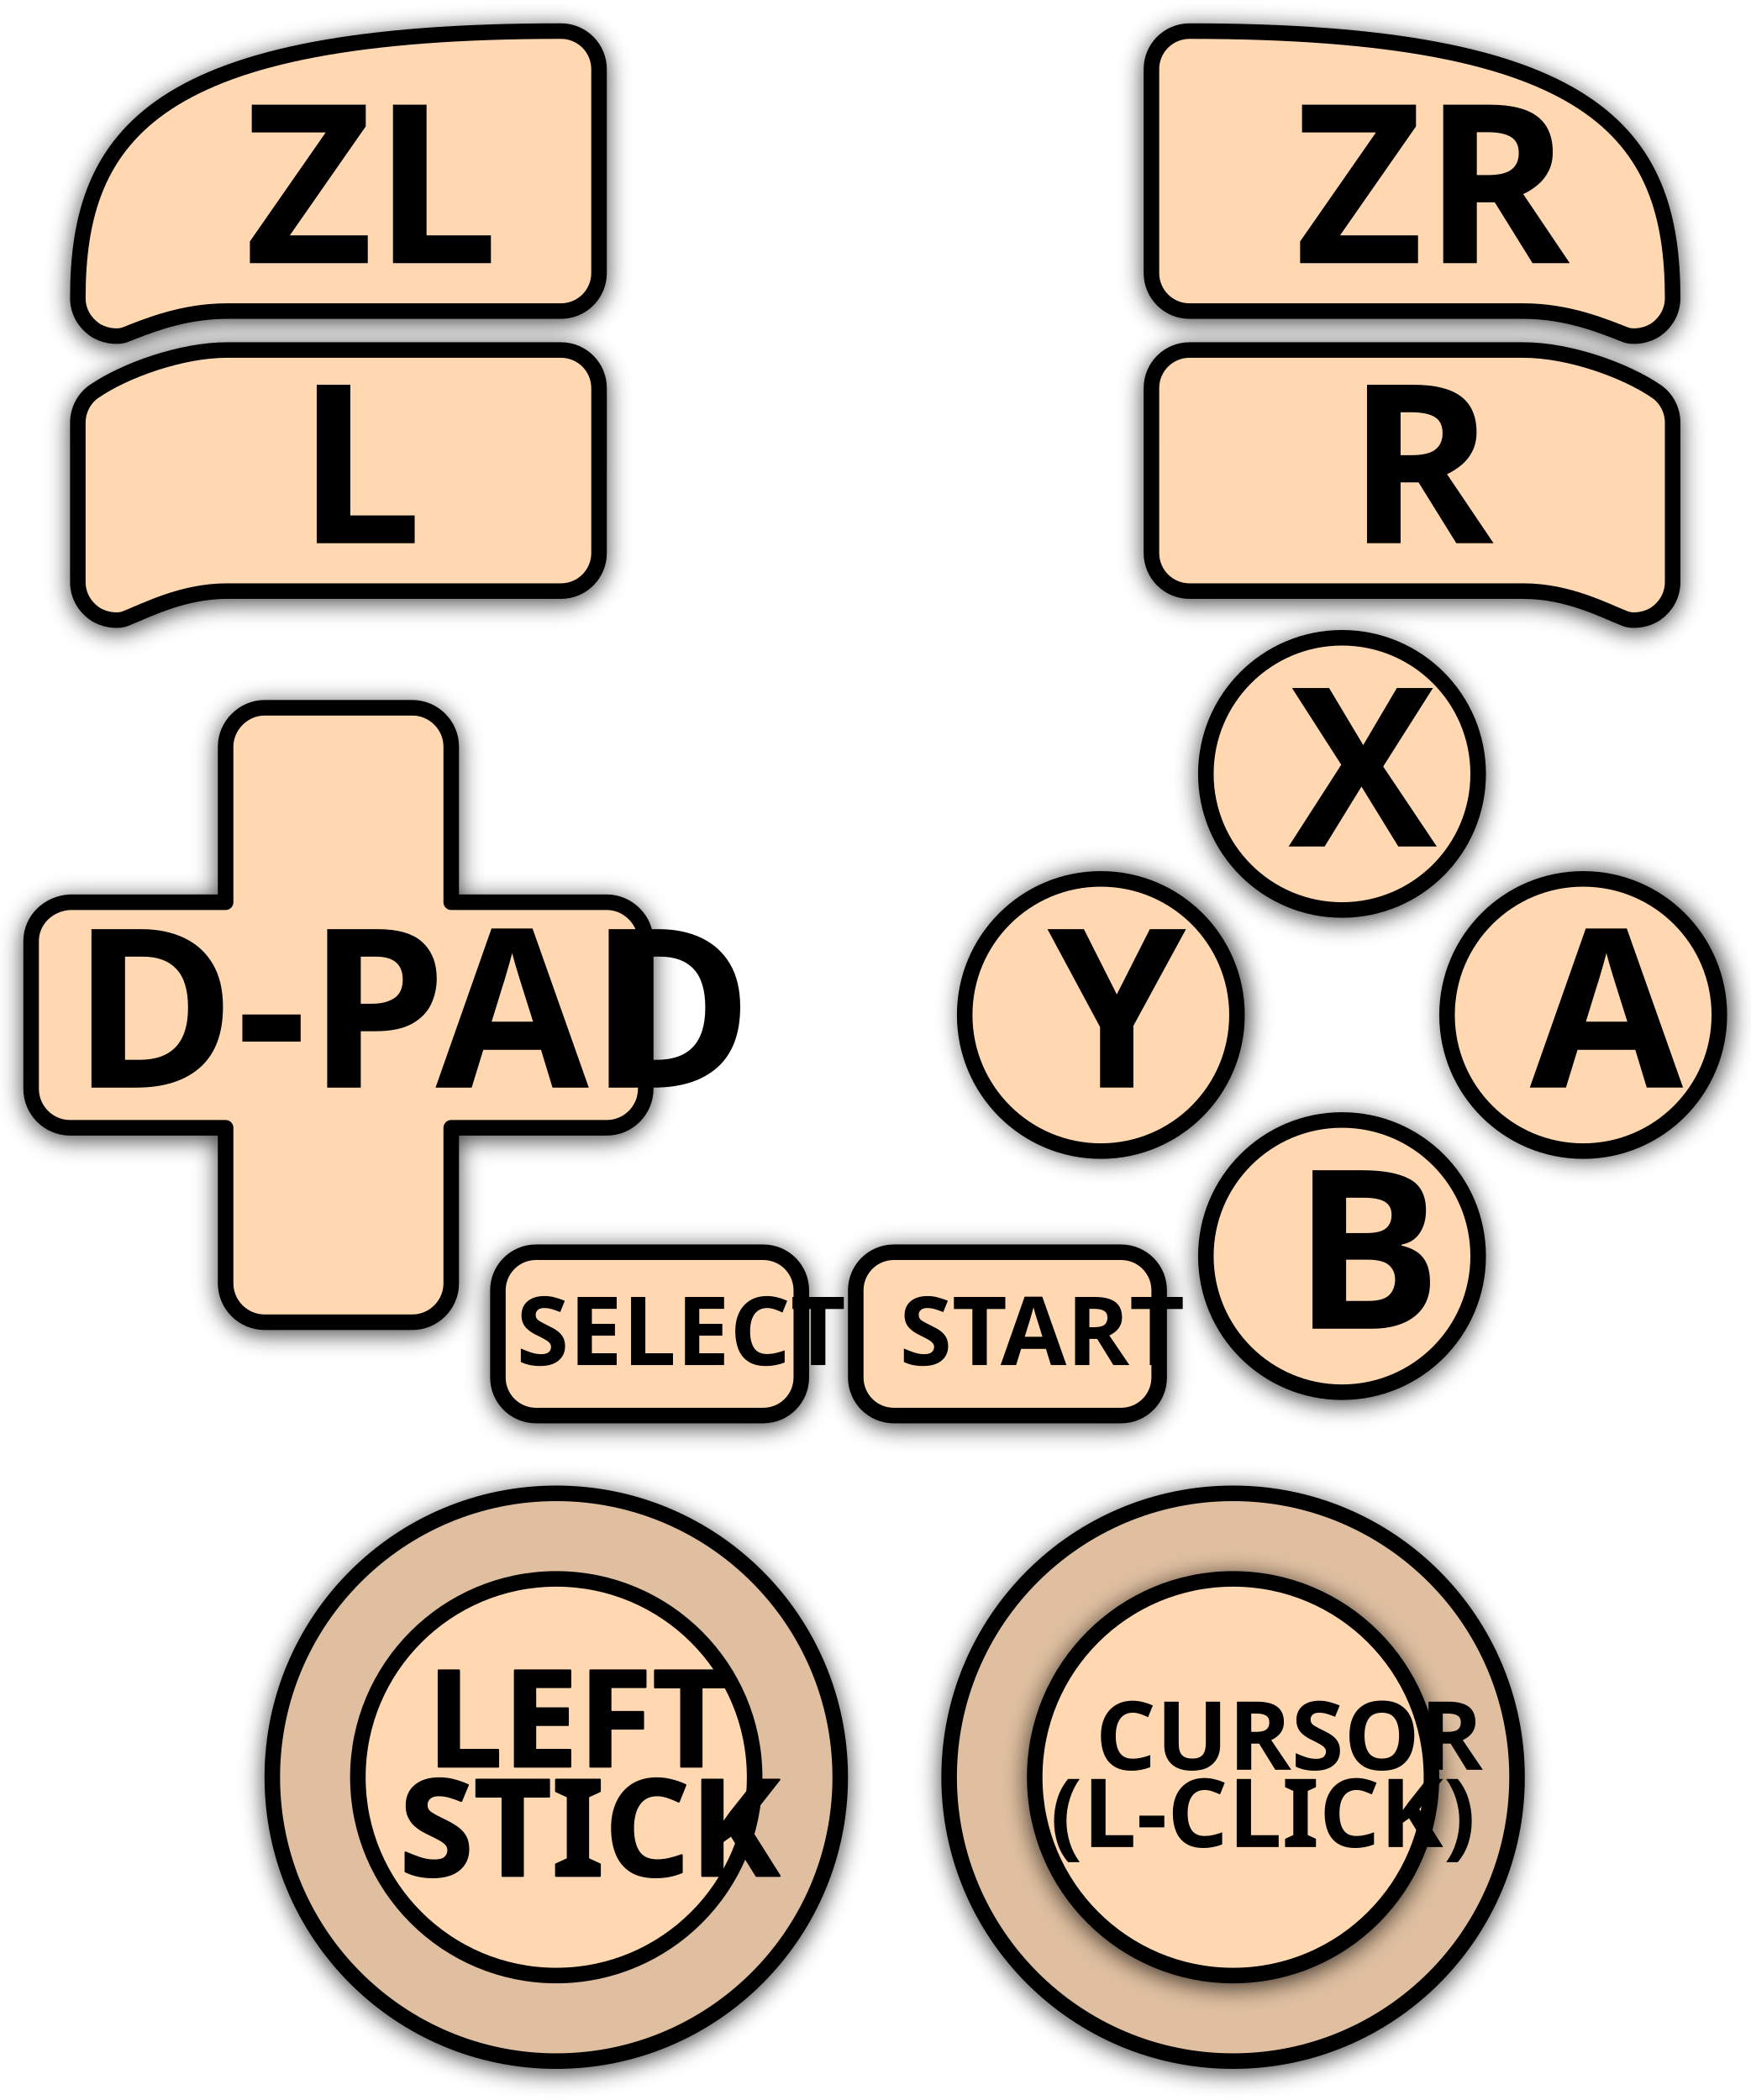
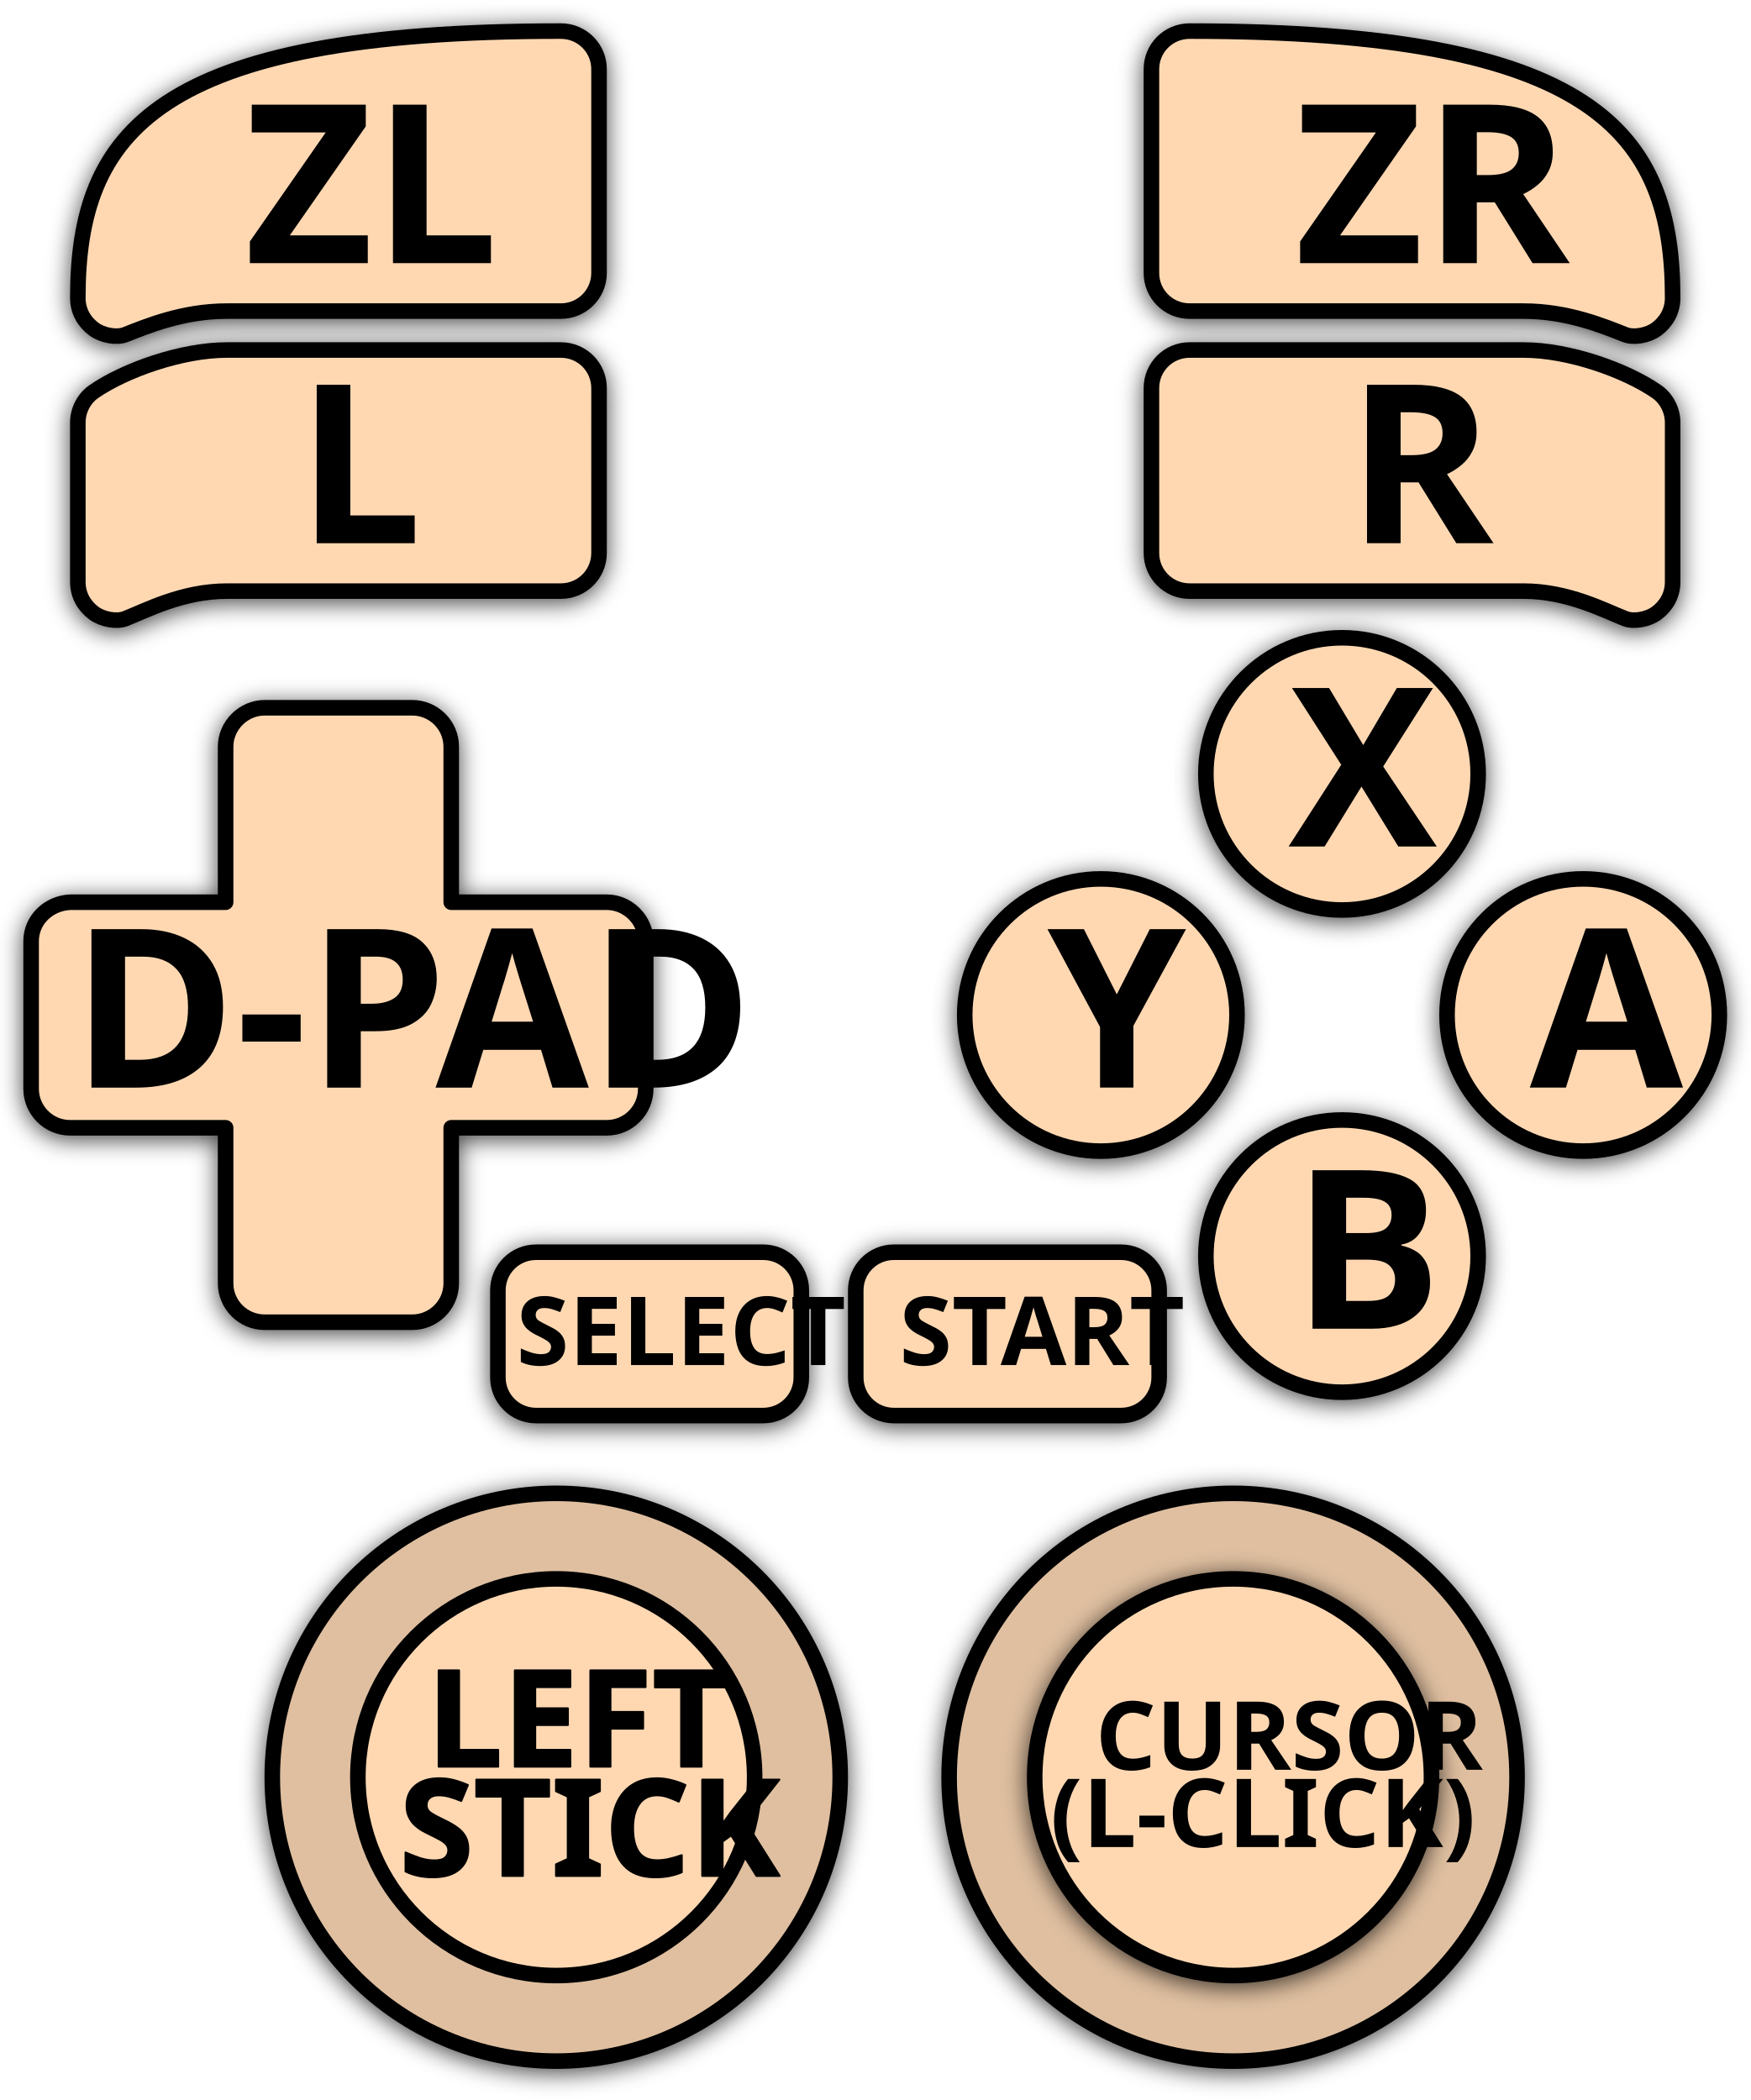
<svg xmlns="http://www.w3.org/2000/svg" version="1.1" id="Layer_3" x="0px" y="0px" viewBox="0 0 225 270" xml:space="preserve" width="225" height="270">
  <defs id="defs75">
    <rect x="41.228" y="199.808" width="55.255" height="51.834" id="rect369361" />
    <rect x="76.739" y="147.344" width="33.368" height="20.844" id="rect127464" />
    <rect x="128.25" y="105.787" width="33.96" height="33.738" id="rect83351" />
    <rect x="127.677" y="105.526" width="34.595" height="33.973" id="rect34999" />
    <rect x="161.554" y="139.782" width="33.152" height="33.894" id="rect24475" />
    <rect x="128.25" y="105.787" width="33.96" height="33.738" id="rect83351-3" />
    <rect x="128.25" y="105.787" width="33.96" height="33.738" id="rect83351-9" />
    <rect x="128.25" y="105.787" width="33.96" height="33.738" id="rect83351-5" />
    <rect x="76.739" y="147.344" width="32.548" height="20.781" id="rect127464-0" />
    <rect x="128.25" y="105.787" width="69.439" height="31.708" id="rect83351-4" />
    <rect x="128.25" y="105.787" width="33.96" height="33.738" id="rect83351-52" />
    <rect x="128.25" y="105.787" width="33.96" height="33.738" id="rect83351-52-6" />
    <rect x="128.25" y="105.787" width="33.96" height="33.738" id="rect83351-37" />
    <rect x="128.25" y="105.787" width="33.96" height="33.738" id="rect83351-3-9" />
    <rect x="128.25" y="105.787" width="33.96" height="33.738" id="rect83351-9-2" />
    <rect x="128.25" y="105.787" width="33.96" height="33.738" id="rect83351-5-7" />
    <rect x="76.739" y="147.344" width="33.368" height="20.844" id="rect127464-7" />
    <rect x="76.739" y="147.344" width="32.548" height="20.781" id="rect127464-0-5" />
    <rect x="128.25" y="105.787" width="69.439" height="31.708" id="rect83351-4-1" />
    <rect x="128.25" y="105.787" width="33.96" height="33.738" id="rect83351-52-67" />
    <rect x="128.25" y="105.787" width="33.96" height="33.738" id="rect83351-52-6-8" />
    <rect x="128.25" y="105.787" width="69.439" height="31.708" id="rect83351-4-1-4" />
    <rect x="128.25" y="105.787" width="69.439" height="31.708" id="rect83351-4-1-4-4" />
    <rect x="128.25" y="105.787" width="69.439" height="31.708" id="rect83351-4-1-4-9" />
    <rect x="128.25" y="105.787" width="69.439" height="31.708" id="rect83351-4-1-4-4-4" />
    <rect x="76.739" y="147.344" width="65.207" height="14.331" id="rect127464-7-2" />
    <rect x="76.739" y="147.344" width="65.207" height="14.331" id="rect127464-7-2-8" />
    <rect x="76.739" y="147.344" width="33.368" height="20.844" id="rect127464-7-5" />
    <rect x="76.739" y="147.344" width="65.207" height="14.331" id="rect127464-7-2-2" />
    <rect x="76.739" y="147.344" width="65.207" height="14.331" id="rect127464-7-2-8-1" />
    <rect x="76.739" y="147.344" width="32.548" height="20.781" id="rect127464-0-5-4" />
    <rect x="128.25" y="105.787" width="33.96" height="33.738" id="rect83351-37-3" />
    <rect x="128.25" y="105.787" width="33.96" height="33.738" id="rect83351-3-9-2" />
    <rect x="128.25" y="105.787" width="33.96" height="33.738" id="rect83351-9-2-3" />
    <rect x="128.25" y="105.787" width="33.96" height="33.738" id="rect83351-5-7-8" />
    <rect x="128.25" y="105.787" width="69.439" height="31.708" id="rect83351-4-1-1" />
    <rect x="128.25" y="105.787" width="69.439" height="31.708" id="rect83351-4-1-4-8" />
    <rect x="128.25" y="105.787" width="69.439" height="31.708" id="rect83351-4-1-4-9-1" />
    <rect x="128.25" y="105.787" width="33.96" height="33.738" id="rect83351-52-67-5" />
    <rect x="128.25" y="105.787" width="33.96" height="33.738" id="rect83351-52-6-8-9" />
    <rect x="128.25" y="105.787" width="69.439" height="31.708" id="rect83351-4-1-4-4-2" />
    <rect x="128.25" y="105.787" width="69.439" height="31.708" id="rect83351-4-1-4-4-4-7" />
    <rect x="128.25" y="105.787" width="69.439" height="31.708" id="rect83351-4-1-4-9-2" />
    <rect x="128.25" y="105.787" width="54.922" height="28.684" id="rect83351-4-1-4-6" />
    <rect x="128.25" y="105.787" width="54.922" height="28.684" id="rect83351-4-1-4-6-6" />
    <rect x="128.25" y="105.787" width="54.922" height="28.684" id="rect83351-4-1-4-6-6-5" />
    <rect x="128.25" y="105.787" width="54.922" height="28.684" id="rect83351-4-1-4-6-5" />
    <rect x="128.25" y="105.787" width="28.869" height="28.839" id="rect83351-4-1-4-6-9" />
    <rect x="128.25" y="105.787" width="28.869" height="28.839" id="rect83351-4-1-4-6-9-7" />
    <rect x="128.25" y="105.787" width="28.869" height="28.839" id="rect83351-4-1-4-6-9-0" />
    <rect x="128.25" y="105.787" width="28.869" height="28.839" id="rect83351-4-1-4-6-9-0-2" />
    <rect x="128.25" y="105.787" width="54.922" height="28.684" id="rect83351-4-1-4-6-5-7" />
    <rect x="128.25" y="105.787" width="54.922" height="28.684" id="rect83351-4-1-4-6-5-72" />
    <rect x="128.25" y="105.787" width="54.922" height="28.684" id="rect83351-4-1-4-6-5-72-2" />
    <rect x="128.25" y="105.787" width="30.806" height="28.718" id="rect83351-4-1-4-6-5-7-5" />
    <rect x="128.25" y="105.787" width="30.806" height="28.718" id="rect83351-4-1-4-6-5-7-5-2" />
    <rect x="128.25" y="105.787" width="30.806" height="28.718" id="rect83351-4-1-4-6-5-7-5-26" />
    <rect x="128.25" y="105.787" width="30.806" height="28.718" id="rect83351-4-1-4-6-5-7-5-4" />
    <rect x="76.739" y="147.344" width="33.368" height="20.844" id="rect127464-7-4" />
    <rect x="76.739" y="147.344" width="33.368" height="19.215" id="rect127464-7-4-8" />
    <rect x="76.739" y="147.344" width="44.004" height="35.334" id="rect127464-7-4-8-8" />
    <rect x="76.739" y="147.344" width="44.004" height="35.334" id="rect127464-7-4-8-8-8" />
    <rect x="41.228" y="199.808" width="55.255" height="51.834" id="rect369361-1" />
    <rect x="41.228" y="199.808" width="86.232" height="35.141" id="rect369361-0" />
    <rect x="128.25" y="105.787" width="81.862" height="29.811" id="rect83351-4-1-4-6-5-7-5-2-1" />
    <rect x="128.25" y="105.787" width="54.922" height="28.684" id="rect83351-4-1-4-6-5-72-2-6" />
    <rect x="128.25" y="105.787" width="54.922" height="28.684" id="rect83351-4-1-4-6-5-72-2-6-6" />
    <rect x="128.25" y="105.787" width="54.922" height="28.684" id="rect83351-4-1-4-6-5-72-2-6-6-8" />
    <rect x="128.25" y="105.787" width="77.274" height="28.684" id="rect83351-4-1-4-6-5-72-2-6-6-0" />
    <rect x="128.25" y="105.787" width="33.275" height="27.809" id="rect83351-4-1-4-6-5-72-2-6-6-5" />
    <rect x="128.25" y="105.787" width="33.275" height="27.809" id="rect83351-4-1-4-6-5-72-2-6-6-5-7" />
    <rect x="128.25" y="105.787" width="33.275" height="27.809" id="rect83351-4-1-4-6-5-72-2-6-6-5-7-2" />
    <rect x="128.25" y="105.787" width="33.275" height="27.809" id="rect83351-4-1-4-6-5-72-2-6-6-5-7-5" />
    <rect x="128.25" y="105.787" width="43.668" height="19.897" id="rect83351-4-1-4-6-5-72-2-6-6-0-4" />
    <rect x="128.25" y="105.787" width="77.274" height="28.684" id="rect83351-4-1-4-6-5-72-2-6-6-0-4-6" />
    <rect x="128.25" y="105.787" width="77.274" height="28.684" id="rect83351-4-1-4-6-5-72-2-6-6-0-4-0" />
    <rect x="128.25" y="105.787" width="61.396" height="39.166" id="rect83351-4-1-4-6-5-72-2-6-6-0-4-67" />
    <rect x="128.25" y="105.787" width="43.668" height="19.897" id="rect83351-4-1-4-6-5-72-2-6-6-0-4-3" />
    <rect x="128.25" y="105.787" width="61.396" height="39.166" id="rect83351-4-1-4-6-5-72-2-6-6-0-4-67-2" />
    <filter style="color-interpolation-filters:sRGB;" id="filter108623" x="-0.118" y="-0.219" width="1.236" height="1.462">
      <feFlood flood-opacity="0.75" flood-color="rgb(0,0,0)" result="flood" id="feFlood108613" />
      <feComposite in="flood" in2="SourceGraphic" operator="in" result="composite1" id="feComposite108615" />
      <feGaussianBlur in="composite1" stdDeviation="1.5" result="blur" id="feGaussianBlur108617" />
      <feOffset dx="0" dy="0.5" result="offset" id="feOffset108619" />
      <feComposite in="SourceGraphic" in2="offset" operator="over" result="composite2" id="feComposite108621" />
    </filter>
    <filter style="color-interpolation-filters:sRGB;" id="filter108915" x="-0.055" y="-0.055" width="1.11" height="1.12">
      <feFlood flood-opacity="1" flood-color="rgb(0,0,0)" result="flood" id="feFlood108905" />
      <feComposite in="flood" in2="SourceGraphic" operator="in" result="composite1" id="feComposite108907" />
      <feGaussianBlur in="composite1" stdDeviation="0.75" result="blur" id="feGaussianBlur108909" />
      <feOffset dx="0" dy="0.5" result="offset" id="feOffset108911" />
      <feComposite in="SourceGraphic" in2="offset" operator="over" result="composite2" id="feComposite108913" />
    </filter>
    <rect x="128.25" y="105.787" width="43.668" height="19.897" id="rect83351-4-1-4-6-5-72-2-6-6-0-4-3-4" />
    <rect x="128.25" y="105.787" width="43.668" height="19.897" id="rect83351-4-1-4-6-5-72-2-6-6-0-4-3-47" />
    <rect x="128.25" y="105.787" width="43.668" height="19.897" id="rect83351-4-1-4-6-5-72-2-6-6-0-4-3-8" />
  </defs>
  <g id="layer2" style="display:none">
    <rect style="display:inline;fill:#000000;fill-opacity:0.25;stroke-width:10.783;stroke-linecap:round;stroke-linejoin:round" id="rect937" width="223" height="278" x="1" y="1" rx="6.977" ry="6.969" />
  </g>
  <g id="layer1">
    <g id="layer8" style="display:inline">
      <path style="display:inline;fill:#ffd8b2;fill-opacity:1;stroke:#000000;stroke-width:2;stroke-linecap:round;stroke-linejoin:round;stroke-miterlimit:4;stroke-dasharray:none;stroke-opacity:1;paint-order:normal;filter:url(#filter108623)" d="M 103,177.112 C 103,179.778 100.843,182 98.091,182 H 68.909 C 66.157,182 64,179.778 64,177.112 v -11.223 c 0,-2.666 2.157,-4.888 4.909,-4.888 H 98.091 c 2.752,0 4.909,2.222 4.909,4.888 z" id="path23-1-9" />
      <path style="display:inline;fill:#ffd8b2;fill-opacity:1;stroke:#000000;stroke-width:2;stroke-linecap:round;stroke-linejoin:round;stroke-miterlimit:4;stroke-dasharray:none;stroke-opacity:1;paint-order:normal;filter:url(#filter108623)" d="m 148.998,177.112 c 0,2.666 -2.157,4.888 -4.909,4.888 h -29.182 c -2.752,0 -4.909,-2.222 -4.909,-4.888 v -11.223 c 0,-2.666 2.157,-4.888 4.909,-4.888 h 29.182 c 2.752,0 4.909,2.222 4.909,4.888 z" id="path23-1-9-2" />
      <text xml:space="preserve" id="text83349-9-6-1-07-17-3-8-9-5-9" style="font-style:normal;font-variant:normal;font-weight:bold;font-stretch:normal;font-size:11.054px;line-height:1;font-family:'Entangled Plain BRK';-inkscape-font-specification:'Entangled Plain BRK Bold';font-variant-ligatures:normal;font-variant-position:normal;font-variant-caps:normal;font-variant-numeric:normal;font-variant-alternates:normal;font-variant-east-asian:normal;text-indent:0;text-align:center;text-decoration-line:none;text-decoration-style:solid;text-decoration-color:#000000;letter-spacing:0px;word-spacing:0px;text-transform:none;writing-mode:lr-tb;direction:ltr;text-orientation:mixed;dominant-baseline:auto;baseline-shift:baseline;white-space:pre;shape-inside:url(#rect83351-4-1-4-6-5-72-2-6-6-0-4);shape-padding:0;shape-margin:0;inline-size:0;display:inline;fill:#000000;fill-opacity:1;stroke:none;stroke-width:0.225;stroke-linecap:round;stroke-linejoin:round;stroke-miterlimit:4;stroke-dasharray:none;stroke-dashoffset:0;stroke-opacity:1;paint-order:stroke fill markers;stop-color:#000000" x="7.898" y="0" transform="matrix(1.109734,0,0,1.109734,-83.05325,48.303)">
-         <tspan x="134.653" y="114.63" id="tspan16534">SELECT</tspan>
+         <tspan x="134.653" y="114.63" id="tspan2040">SELECT</tspan>
      </text>
      <text xml:space="preserve" id="text83349-9-6-1-07-17-3-8-9-5-9-4" style="font-style:normal;font-variant:normal;font-weight:bold;font-stretch:normal;font-size:11.054px;line-height:1;font-family:'Entangled Plain BRK';-inkscape-font-specification:'Entangled Plain BRK Bold';font-variant-ligatures:normal;font-variant-position:normal;font-variant-caps:normal;font-variant-numeric:normal;font-variant-alternates:normal;font-variant-east-asian:normal;text-indent:0;text-align:center;text-decoration-line:none;text-decoration-style:solid;text-decoration-color:#000000;letter-spacing:0px;word-spacing:0px;text-transform:none;writing-mode:lr-tb;direction:ltr;text-orientation:mixed;dominant-baseline:auto;baseline-shift:baseline;white-space:pre;shape-inside:url(#rect83351-4-1-4-6-5-72-2-6-6-0-4-3);shape-padding:0;shape-margin:0;inline-size:0;display:inline;fill:#000000;fill-opacity:1;stroke:none;stroke-width:0.225;stroke-linecap:round;stroke-linejoin:round;stroke-miterlimit:4;stroke-dasharray:none;stroke-dashoffset:0;stroke-opacity:1;paint-order:stroke fill markers;stop-color:#000000" x="7.898" y="0" transform="matrix(1.109734,0,0,1.109734,-37.05476,48.303)">
-         <tspan x="137.571" y="114.63" id="tspan16536">START</tspan>
+         <tspan x="137.571" y="114.63" id="tspan2042">START</tspan>
      </text>
    </g>
    <g id="layer7" style="display:inline">
      <circle style="fill:#ffd8b2;fill-opacity:1;stroke:#000000;stroke-width:2;stroke-linecap:round;stroke-linejoin:round;stroke-miterlimit:4;stroke-dasharray:none;stroke-opacity:1;paint-order:normal;filter:url(#filter108623)" id="path218689" cx="172.501" cy="99.5" r="17.5" />
      <circle style="display:inline;fill:#ffd8b2;fill-opacity:1;stroke:#000000;stroke-width:2;stroke-linecap:round;stroke-linejoin:round;stroke-miterlimit:4;stroke-dasharray:none;stroke-opacity:1;paint-order:normal;filter:url(#filter108623)" id="path218689-0" cx="172.501" cy="161.5" r="17.5" />
-       <circle style="display:inline;fill:#ffd8b2;fill-opacity:1;stroke:#000000;stroke-width:2;stroke-linecap:round;stroke-linejoin:round;stroke-miterlimit:4;stroke-dasharray:none;stroke-opacity:1;paint-order:normal;filter:url(#filter108623)" id="path218689-9" cx="-130.5" cy="141.501" transform="rotate(-90)" r="17.5" />
-       <circle style="display:inline;fill:#ffd8b2;fill-opacity:1;stroke:#000000;stroke-width:2;stroke-linecap:round;stroke-linejoin:round;stroke-miterlimit:4;stroke-dasharray:none;stroke-opacity:1;paint-order:normal;filter:url(#filter108623)" id="path218689-0-6" cx="-130.5" cy="203.501" r="17.5" transform="rotate(-90)" />
+       <circle style="display:inline;fill:#ffd8b2;fill-opacity:1;stroke:#000000;stroke-width:2;stroke-linecap:round;stroke-linejoin:round;stroke-miterlimit:4;stroke-dasharray:none;stroke-opacity:1;paint-order:normal;filter:url(#filter108623)" id="path218689-9" cx="141.504" cy="130.502" r="17.5" />
+       <circle style="display:inline;fill:#ffd8b2;fill-opacity:1;stroke:#000000;stroke-width:2;stroke-linecap:round;stroke-linejoin:round;stroke-miterlimit:4;stroke-dasharray:none;stroke-opacity:1;paint-order:normal;filter:url(#filter108623)" id="path218689-9-6" cx="203.501" cy="130.5" r="17.5" />
      <text xml:space="preserve" id="text83349-9-6-1-07-17-3-8-9-8" style="font-style:normal;font-variant:normal;font-weight:bold;font-stretch:normal;font-size:25.712px;line-height:1;font-family:'Entangled Plain BRK';-inkscape-font-specification:'Entangled Plain BRK Bold';font-variant-ligatures:normal;font-variant-position:normal;font-variant-caps:normal;font-variant-numeric:normal;font-variant-alternates:normal;font-variant-east-asian:normal;text-indent:0;text-align:center;text-decoration-line:none;text-decoration-style:solid;text-decoration-color:#000000;letter-spacing:0px;word-spacing:0px;text-transform:none;writing-mode:lr-tb;direction:ltr;text-orientation:mixed;dominant-baseline:auto;baseline-shift:baseline;white-space:pre;shape-inside:url(#rect83351-4-1-4-6-5-72-2-6-6-5);shape-padding:0;shape-margin:0;inline-size:0;display:inline;fill:#000000;fill-opacity:1;stroke:none;stroke-width:0.225;stroke-linecap:round;stroke-linejoin:round;stroke-miterlimit:4;stroke-dasharray:none;stroke-dashoffset:0;stroke-opacity:1;paint-order:stroke fill markers;stop-color:#000000" x="7.898" y="0" transform="matrix(1.109734,0,0,1.109734,11.71513,-31.39179)">
-         <tspan x="138.703" y="126.357" id="tspan16538">X</tspan>
+         <tspan x="138.703" y="126.357" id="tspan2044">X</tspan>
      </text>
      <text xml:space="preserve" id="text83349-9-6-1-07-17-3-8-9-8-0" style="font-style:normal;font-variant:normal;font-weight:bold;font-stretch:normal;font-size:25.712px;line-height:1;font-family:'Entangled Plain BRK';-inkscape-font-specification:'Entangled Plain BRK Bold';font-variant-ligatures:normal;font-variant-position:normal;font-variant-caps:normal;font-variant-numeric:normal;font-variant-alternates:normal;font-variant-east-asian:normal;text-indent:0;text-align:center;text-decoration-line:none;text-decoration-style:solid;text-decoration-color:#000000;letter-spacing:0px;word-spacing:0px;text-transform:none;writing-mode:lr-tb;direction:ltr;text-orientation:mixed;dominant-baseline:auto;baseline-shift:baseline;white-space:pre;shape-inside:url(#rect83351-4-1-4-6-5-72-2-6-6-5-7);shape-padding:0;shape-margin:0;inline-size:0;display:inline;fill:#000000;fill-opacity:1;stroke:none;stroke-width:0.225;stroke-linecap:round;stroke-linejoin:round;stroke-miterlimit:4;stroke-dasharray:none;stroke-dashoffset:0;stroke-opacity:1;paint-order:stroke fill markers;stop-color:#000000" x="7.898" y="0" transform="matrix(1.109734,0,0,1.109734,12.21992,30.60821)">
-         <tspan x="138.703" y="126.357" id="tspan16540">B</tspan>
+         <tspan x="138.703" y="126.357" id="tspan2046">B</tspan>
      </text>
      <text xml:space="preserve" id="text83349-9-6-1-07-17-3-8-9-8-0-1" style="font-style:normal;font-variant:normal;font-weight:bold;font-stretch:normal;font-size:25.712px;line-height:1;font-family:'Entangled Plain BRK';-inkscape-font-specification:'Entangled Plain BRK Bold';font-variant-ligatures:normal;font-variant-position:normal;font-variant-caps:normal;font-variant-numeric:normal;font-variant-alternates:normal;font-variant-east-asian:normal;text-indent:0;text-align:center;text-decoration-line:none;text-decoration-style:solid;text-decoration-color:#000000;letter-spacing:0px;word-spacing:0px;text-transform:none;writing-mode:lr-tb;direction:ltr;text-orientation:mixed;dominant-baseline:auto;baseline-shift:baseline;white-space:pre;shape-inside:url(#rect83351-4-1-4-6-5-72-2-6-6-5-7-2);shape-padding:0;shape-margin:0;inline-size:0;display:inline;fill:#000000;fill-opacity:1;stroke:none;stroke-width:0.225;stroke-linecap:round;stroke-linejoin:round;stroke-miterlimit:4;stroke-dasharray:none;stroke-dashoffset:0;stroke-opacity:1;paint-order:stroke fill markers;stop-color:#000000" x="7.898" y="0" transform="matrix(1.109734,0,0,1.109734,42.71513,-0.3917891)">
-         <tspan x="138.703" y="126.357" id="tspan16542">A</tspan>
+         <tspan x="138.703" y="126.357" id="tspan2048">A</tspan>
      </text>
      <text xml:space="preserve" id="text83349-9-6-1-07-17-3-8-9-8-0-3" style="font-style:normal;font-variant:normal;font-weight:bold;font-stretch:normal;font-size:25.712px;line-height:1;font-family:'Entangled Plain BRK';-inkscape-font-specification:'Entangled Plain BRK Bold';font-variant-ligatures:normal;font-variant-position:normal;font-variant-caps:normal;font-variant-numeric:normal;font-variant-alternates:normal;font-variant-east-asian:normal;text-indent:0;text-align:center;text-decoration-line:none;text-decoration-style:solid;text-decoration-color:#000000;letter-spacing:0px;word-spacing:0px;text-transform:none;writing-mode:lr-tb;direction:ltr;text-orientation:mixed;dominant-baseline:auto;baseline-shift:baseline;white-space:pre;shape-inside:url(#rect83351-4-1-4-6-5-72-2-6-6-5-7-5);shape-padding:0;shape-margin:0;inline-size:0;display:inline;fill:#000000;fill-opacity:1;stroke:none;stroke-width:0.225;stroke-linecap:round;stroke-linejoin:round;stroke-miterlimit:4;stroke-dasharray:none;stroke-dashoffset:0;stroke-opacity:1;paint-order:stroke fill markers;stop-color:#000000" x="7.898" y="0" transform="matrix(1.109734,0,0,1.109734,-19.28487,-0.3917891)">
-         <tspan x="138.703" y="126.357" id="tspan16544">Y</tspan>
+         <tspan x="138.703" y="126.357" id="tspan2050">Y</tspan>
      </text>
    </g>
    <g id="layer9" style="display:inline">
      <path style="display:inline;fill:#ffd8b2;fill-opacity:1;stroke:#000000;stroke-width:2;stroke-linecap:round;stroke-linejoin:round;stroke-miterlimit:4;stroke-dasharray:none;stroke-opacity:1;paint-order:normal;filter:url(#filter108623)" d="m 83,140 c 0,2.74 -2.248,5.006 -5,5 H 58 v 20 c 0,2.752 -2.26,5 -5,5 H 34 c -2.74,0 -5,-2.248 -5,-5 V 145 H 9 c -2.752,0 -5,-2.26 -5,-5 v -19 c 0,-2.74 2.252,-4.863 5,-5 H 29 V 96 c 0,-2.74 2.322,-5 5,-5 h 19 c 2.74,0 5,2.248 5,5 v 20 h 20 c 2.74,0 5.014,2.323 5,5 z" id="path6246" />
      <text xml:space="preserve" id="text83349-9-6-1-07-17-3-8-9-5" style="font-style:normal;font-variant:normal;font-weight:bold;font-stretch:normal;font-size:25.712px;line-height:1;font-family:'Entangled Plain BRK';-inkscape-font-specification:'Entangled Plain BRK Bold';font-variant-ligatures:normal;font-variant-position:normal;font-variant-caps:normal;font-variant-numeric:normal;font-variant-alternates:normal;font-variant-east-asian:normal;text-indent:0;text-align:center;text-decoration-line:none;text-decoration-style:solid;text-decoration-color:#000000;letter-spacing:0px;word-spacing:0px;text-transform:none;writing-mode:lr-tb;direction:ltr;text-orientation:mixed;dominant-baseline:auto;baseline-shift:baseline;white-space:pre;shape-inside:url(#rect83351-4-1-4-6-5-72-2-6-6-0);shape-padding:0;shape-margin:0;inline-size:0;display:inline;fill:#000000;fill-opacity:1;stroke:none;stroke-width:0.225;stroke-linecap:round;stroke-linejoin:round;stroke-miterlimit:4;stroke-dasharray:none;stroke-dashoffset:0;stroke-opacity:1;paint-order:stroke fill markers;stop-color:#000000" x="7.898" y="0" transform="matrix(1.109734,0,0,1.109734,-141.6998,-0.3899094)">
-         <tspan x="135.968" y="126.357" id="tspan16546">D-PAD</tspan>
+         <tspan x="135.968" y="126.357" id="tspan2052">D-PAD</tspan>
      </text>
    </g>
    <g id="layer10" style="display:inline">
      <g id="g977">
        <circle style="opacity:1;fill:#dfbfa0;fill-opacity:1;stroke:#000000;stroke-width:2;stroke-linecap:round;stroke-linejoin:round;stroke-miterlimit:4;stroke-dasharray:none;stroke-opacity:1;paint-order:normal;filter:url(#filter108623)" id="path358887" cx="158.5" cy="228.5" r="36.5" />
        <circle style="opacity:1;fill:#ffd8b2;fill-opacity:1;stroke:#000000;stroke-width:2;stroke-linecap:round;stroke-linejoin:round;stroke-miterlimit:4;stroke-dasharray:none;stroke-opacity:1;paint-order:normal;filter:url(#filter108623)" id="path359169" cx="158.5" cy="228.5" r="25.5" />
      </g>
      <g id="g973">
        <circle style="display:inline;fill:#dfbfa0;fill-opacity:1;stroke:#000000;stroke-width:2;stroke-linecap:round;stroke-linejoin:round;stroke-miterlimit:4;stroke-dasharray:none;stroke-opacity:1;paint-order:normal;filter:url(#filter108623)" id="path358887-3" cx="71.5" cy="228.5" r="36.5" />
        <circle style="display:inline;opacity:1;fill:#ffd8b2;fill-opacity:1;stroke:#000000;stroke-width:2;stroke-linecap:round;stroke-linejoin:round;stroke-miterlimit:4;stroke-dasharray:none;stroke-opacity:1;paint-order:normal" id="path359169-9" cx="71.5" cy="228.5" r="25.5" />
      </g>
      <text xml:space="preserve" id="text83349-9-6-1-07-17-3-8-9-5-9-23" style="font-style:normal;font-variant:normal;font-weight:bold;font-stretch:normal;font-size:15.619px;line-height:0.81;font-family:'Entangled Plain BRK';-inkscape-font-specification:'Entangled Plain BRK Bold';font-variant-ligatures:normal;font-variant-position:normal;font-variant-caps:normal;font-variant-numeric:normal;font-variant-alternates:normal;font-variant-east-asian:normal;text-indent:0;text-align:center;text-decoration-line:none;text-decoration-style:solid;text-decoration-color:#000000;letter-spacing:0px;word-spacing:0px;text-transform:none;writing-mode:lr-tb;direction:ltr;text-orientation:mixed;dominant-baseline:auto;baseline-shift:baseline;white-space:pre;shape-inside:url(#rect83351-4-1-4-6-5-72-2-6-6-0-4-67);shape-padding:0;shape-margin:0;inline-size:0;display:inline;fill:#000000;fill-opacity:1;stroke:#000000;stroke-width:0.225;stroke-linecap:round;stroke-linejoin:round;stroke-miterlimit:4;stroke-dasharray:none;stroke-dashoffset:0;stroke-opacity:1;paint-order:stroke fill markers;stop-color:#000000" x="7.898" y="0" transform="matrix(1.109734,0,0,1.109734,-104.8891,97.53249)">
-         <tspan x="143.921" y="116.799" id="tspan16548">LEFT
+         <tspan x="143.921" y="116.799" id="tspan2054">LEFT
</tspan>
-         <tspan x="140.774" y="129.451" id="tspan16550">STICK</tspan>
+         <tspan x="140.774" y="129.451" id="tspan2056">STICK</tspan>
      </text>
      <text xml:space="preserve" id="text83349-9-6-1-07-17-3-8-9-5-9-23-9" style="font-style:normal;font-variant:normal;font-weight:bold;font-stretch:normal;font-size:11.054px;line-height:0.81;font-family:'Entangled Plain BRK';-inkscape-font-specification:'Entangled Plain BRK Bold';font-variant-ligatures:normal;font-variant-position:normal;font-variant-caps:normal;font-variant-numeric:normal;font-variant-alternates:normal;font-variant-east-asian:normal;text-indent:0;text-align:center;text-decoration-line:none;text-decoration-style:solid;text-decoration-color:#000000;letter-spacing:0px;word-spacing:0px;text-transform:none;writing-mode:lr-tb;direction:ltr;text-orientation:mixed;dominant-baseline:auto;baseline-shift:baseline;white-space:pre;shape-inside:url(#rect83351-4-1-4-6-5-72-2-6-6-0-4-67-2);shape-padding:0;shape-margin:0;inline-size:0;display:inline;fill:#000000;fill-opacity:1;stroke:none;stroke-width:0.225;stroke-linecap:round;stroke-linejoin:round;stroke-miterlimit:4;stroke-dasharray:none;stroke-dashoffset:0;stroke-opacity:1;paint-order:stroke fill markers;stop-color:#000000" x="7.898" y="0" transform="matrix(1.109734,0,0,1.109734,-17.88912,101.4997)">
-         <tspan x="142.997" y="113.58" id="tspan16552">CURSOR
+         <tspan x="142.997" y="113.58" id="tspan2058">CURSOR
</tspan>
-         <tspan x="137.774" y="122.533" id="tspan16554">(L-CLICK)</tspan>
+         <tspan x="137.774" y="122.533" id="tspan2060">(L-CLICK)</tspan>
      </text>
    </g>
    <g id="layer4" style="display:inline">
      <path style="display:inline;fill:#ffd8b2;fill-opacity:1;stroke:#000000;stroke-width:2;stroke-linecap:round;stroke-linejoin:round;stroke-miterlimit:4;stroke-dasharray:none;stroke-opacity:1;paint-order:normal;filter:url(#filter108623)" d="m 77,71.112 c 0,2.666 -2.157,4.888 -4.909,4.888 H 29.167 c -5.736,0 -10.394,2.501 -13.061,3.541 -1.119,0.437 -2.93,0.103 -4.029,-0.704 -1.212,-0.889 -2.072,-2.29 -2.072,-4.006 V 54.329 c 0,-1.626 0.827,-3.132 2.055,-3.981 3.995,-2.761 11.286,-5.346 17.108,-5.346 h 42.924 c 2.752,0 4.909,2.222 4.909,4.888 z" id="path23-1-9-3" />
      <path style="display:inline;fill:#ffd8b2;fill-opacity:1;stroke:#000000;stroke-width:2;stroke-linecap:round;stroke-linejoin:round;stroke-miterlimit:4;stroke-dasharray:none;stroke-opacity:1;paint-order:normal;filter:url(#filter108623)" d="m 148.005,71.112 c 0,2.666 2.157,4.888 4.909,4.888 h 42.924 c 5.736,0 10.394,2.501 13.061,3.541 1.119,0.437 2.93,0.103 4.029,-0.704 C 214.14,77.948 215,76.547 215,74.832 V 54.329 c 0,-1.626 -0.827,-3.132 -2.055,-3.981 -3.995,-2.761 -11.286,-5.346 -17.108,-5.346 h -42.924 c -2.752,0 -4.909,2.222 -4.909,4.888 z" id="path23-1-9-3-1" />
      <text xml:space="preserve" id="text83349-9-6-1-07-17-3-8-9" style="font-style:normal;font-variant:normal;font-weight:bold;font-stretch:normal;font-size:25.712px;line-height:1;font-family:'Entangled Plain BRK';-inkscape-font-specification:'Entangled Plain BRK Bold';font-variant-ligatures:normal;font-variant-position:normal;font-variant-caps:normal;font-variant-numeric:normal;font-variant-alternates:normal;font-variant-east-asian:normal;text-indent:0;text-align:center;text-decoration-line:none;text-decoration-style:solid;text-decoration-color:#000000;letter-spacing:0px;word-spacing:0px;text-transform:none;writing-mode:lr-tb;direction:ltr;text-orientation:mixed;dominant-baseline:auto;baseline-shift:baseline;white-space:pre;shape-inside:url(#rect83351-4-1-4-6-5-72-2-6-6);shape-padding:0;shape-margin:0;inline-size:0;display:inline;fill:#000000;fill-opacity:1;stroke:none;stroke-width:0.225;stroke-linecap:round;stroke-linejoin:round;stroke-miterlimit:4;stroke-dasharray:none;stroke-dashoffset:0;stroke-opacity:1;paint-order:stroke fill markers;stop-color:#000000" x="7.898" y="0" transform="matrix(1.109734,0,0,1.109734,-127.7906,-70.38309)">
-         <tspan x="149.527" y="126.357" id="tspan16556">L</tspan>
+         <tspan x="149.527" y="126.357" id="tspan2062">L</tspan>
      </text>
      <text xml:space="preserve" id="text83349-9-6-1-07-17-3-8-9-7" style="font-style:normal;font-variant:normal;font-weight:bold;font-stretch:normal;font-size:25.712px;line-height:1;font-family:'Entangled Plain BRK';-inkscape-font-specification:'Entangled Plain BRK Bold';font-variant-ligatures:normal;font-variant-position:normal;font-variant-caps:normal;font-variant-numeric:normal;font-variant-alternates:normal;font-variant-east-asian:normal;text-indent:0;text-align:center;text-decoration-line:none;text-decoration-style:solid;text-decoration-color:#000000;letter-spacing:0px;word-spacing:0px;text-transform:none;writing-mode:lr-tb;direction:ltr;text-orientation:mixed;dominant-baseline:auto;baseline-shift:baseline;white-space:pre;shape-inside:url(#rect83351-4-1-4-6-5-72-2-6-6-8);shape-padding:0;shape-margin:0;inline-size:0;display:inline;fill:#000000;fill-opacity:1;stroke:none;stroke-width:0.225;stroke-linecap:round;stroke-linejoin:round;stroke-miterlimit:4;stroke-dasharray:none;stroke-dashoffset:0;stroke-opacity:1;paint-order:stroke fill markers;stop-color:#000000" x="7.898" y="0" transform="matrix(1.109734,0,0,1.109734,7.212728,-70.38311)">
-         <tspan x="149.527" y="126.357" id="tspan16558">R</tspan>
+         <tspan x="149.527" y="126.357" id="tspan2064">R</tspan>
      </text>
    </g>
    <g id="layer6" style="display:inline">
      <path style="display:inline;fill:#ffd8b2;fill-opacity:1;stroke:#000000;stroke-width:2;stroke-linecap:round;stroke-linejoin:round;stroke-miterlimit:4;stroke-dasharray:none;stroke-opacity:1;paint-order:normal;filter:url(#filter108623)" d="m 76.999,35.11 c 0,2.666 -2.157,4.888 -4.909,4.888 H 29.165 c -5.736,0 -10.394,1.988 -13.061,3.028 -1.119,0.437 -2.93,0.103 -4.029,-0.704 -1.212,-0.889 -2.072,-2.29 -2.072,-4.006 0,-21.258 9.99,-34.319 62.087,-34.319 2.752,0 4.909,2.222 4.909,4.888 z" id="path23-1-9-3-3" />
      <path style="display:inline;fill:#ffd8b2;fill-opacity:1;stroke:#000000;stroke-width:2;stroke-linecap:round;stroke-linejoin:round;stroke-miterlimit:4;stroke-dasharray:none;stroke-opacity:1;paint-order:normal;filter:url(#filter108623)" d="m 148.004,35.11 c 0,2.666 2.157,4.888 4.909,4.888 h 42.925 c 5.736,0 10.394,1.988 13.061,3.028 1.119,0.437 2.93,0.103 4.029,-0.704 C 214.14,41.433 215,40.033 215,38.317 215,17.059 205.01,3.998 152.913,3.998 c -2.752,0 -4.909,2.222 -4.909,4.888 z" id="path23-1-9-3-3-0" />
      <text xml:space="preserve" id="text83349-9-6-1-07-17-3" style="font-style:normal;font-variant:normal;font-weight:bold;font-stretch:normal;font-size:25.712px;line-height:1;font-family:'Entangled Plain BRK';-inkscape-font-specification:'Entangled Plain BRK Bold';font-variant-ligatures:normal;font-variant-position:normal;font-variant-caps:normal;font-variant-numeric:normal;font-variant-alternates:normal;font-variant-east-asian:normal;text-indent:0;text-align:center;text-decoration-line:none;text-decoration-style:solid;text-decoration-color:#000000;letter-spacing:0px;word-spacing:0px;text-transform:none;writing-mode:lr-tb;direction:ltr;text-orientation:mixed;dominant-baseline:auto;baseline-shift:baseline;white-space:pre;shape-inside:url(#rect83351-4-1-4-6-5-72-2);shape-padding:0;shape-margin:0;inline-size:0;display:inline;fill:#000000;fill-opacity:1;stroke:none;stroke-width:0.225;stroke-linecap:round;stroke-linejoin:round;stroke-miterlimit:4;stroke-dasharray:none;stroke-dashoffset:0;stroke-opacity:1;paint-order:stroke fill markers;stop-color:#000000" x="7.898" y="0" transform="matrix(1.109734,0,0,1.109734,7.350078,-106.3927)">
-         <tspan x="143.344" y="126.357" id="tspan16560">ZR</tspan>
+         <tspan x="143.344" y="126.357" id="tspan2066">ZR</tspan>
      </text>
      <text xml:space="preserve" id="text83349-9-6-1-07-17-3-8" style="font-style:normal;font-variant:normal;font-weight:bold;font-stretch:normal;font-size:25.712px;line-height:1;font-family:'Entangled Plain BRK';-inkscape-font-specification:'Entangled Plain BRK Bold';font-variant-ligatures:normal;font-variant-position:normal;font-variant-caps:normal;font-variant-numeric:normal;font-variant-alternates:normal;font-variant-east-asian:normal;text-indent:0;text-align:center;text-decoration-line:none;text-decoration-style:solid;text-decoration-color:#000000;letter-spacing:0px;word-spacing:0px;text-transform:none;writing-mode:lr-tb;direction:ltr;text-orientation:mixed;dominant-baseline:auto;baseline-shift:baseline;white-space:pre;shape-inside:url(#rect83351-4-1-4-6-5-72-2-6);shape-padding:0;shape-margin:0;inline-size:0;display:inline;fill:#000000;fill-opacity:1;stroke:none;stroke-width:0.225;stroke-linecap:round;stroke-linejoin:round;stroke-miterlimit:4;stroke-dasharray:none;stroke-dashoffset:0;stroke-opacity:1;paint-order:stroke fill markers;stop-color:#000000" x="7.898" y="0" transform="matrix(1.109734,0,0,1.109734,-127.6472,-106.3927)">
-         <tspan x="143.344" y="126.357" id="tspan16562">ZL</tspan>
+         <tspan x="143.344" y="126.357" id="tspan2068">ZL</tspan>
      </text>
    </g>
  </g>
</svg>
